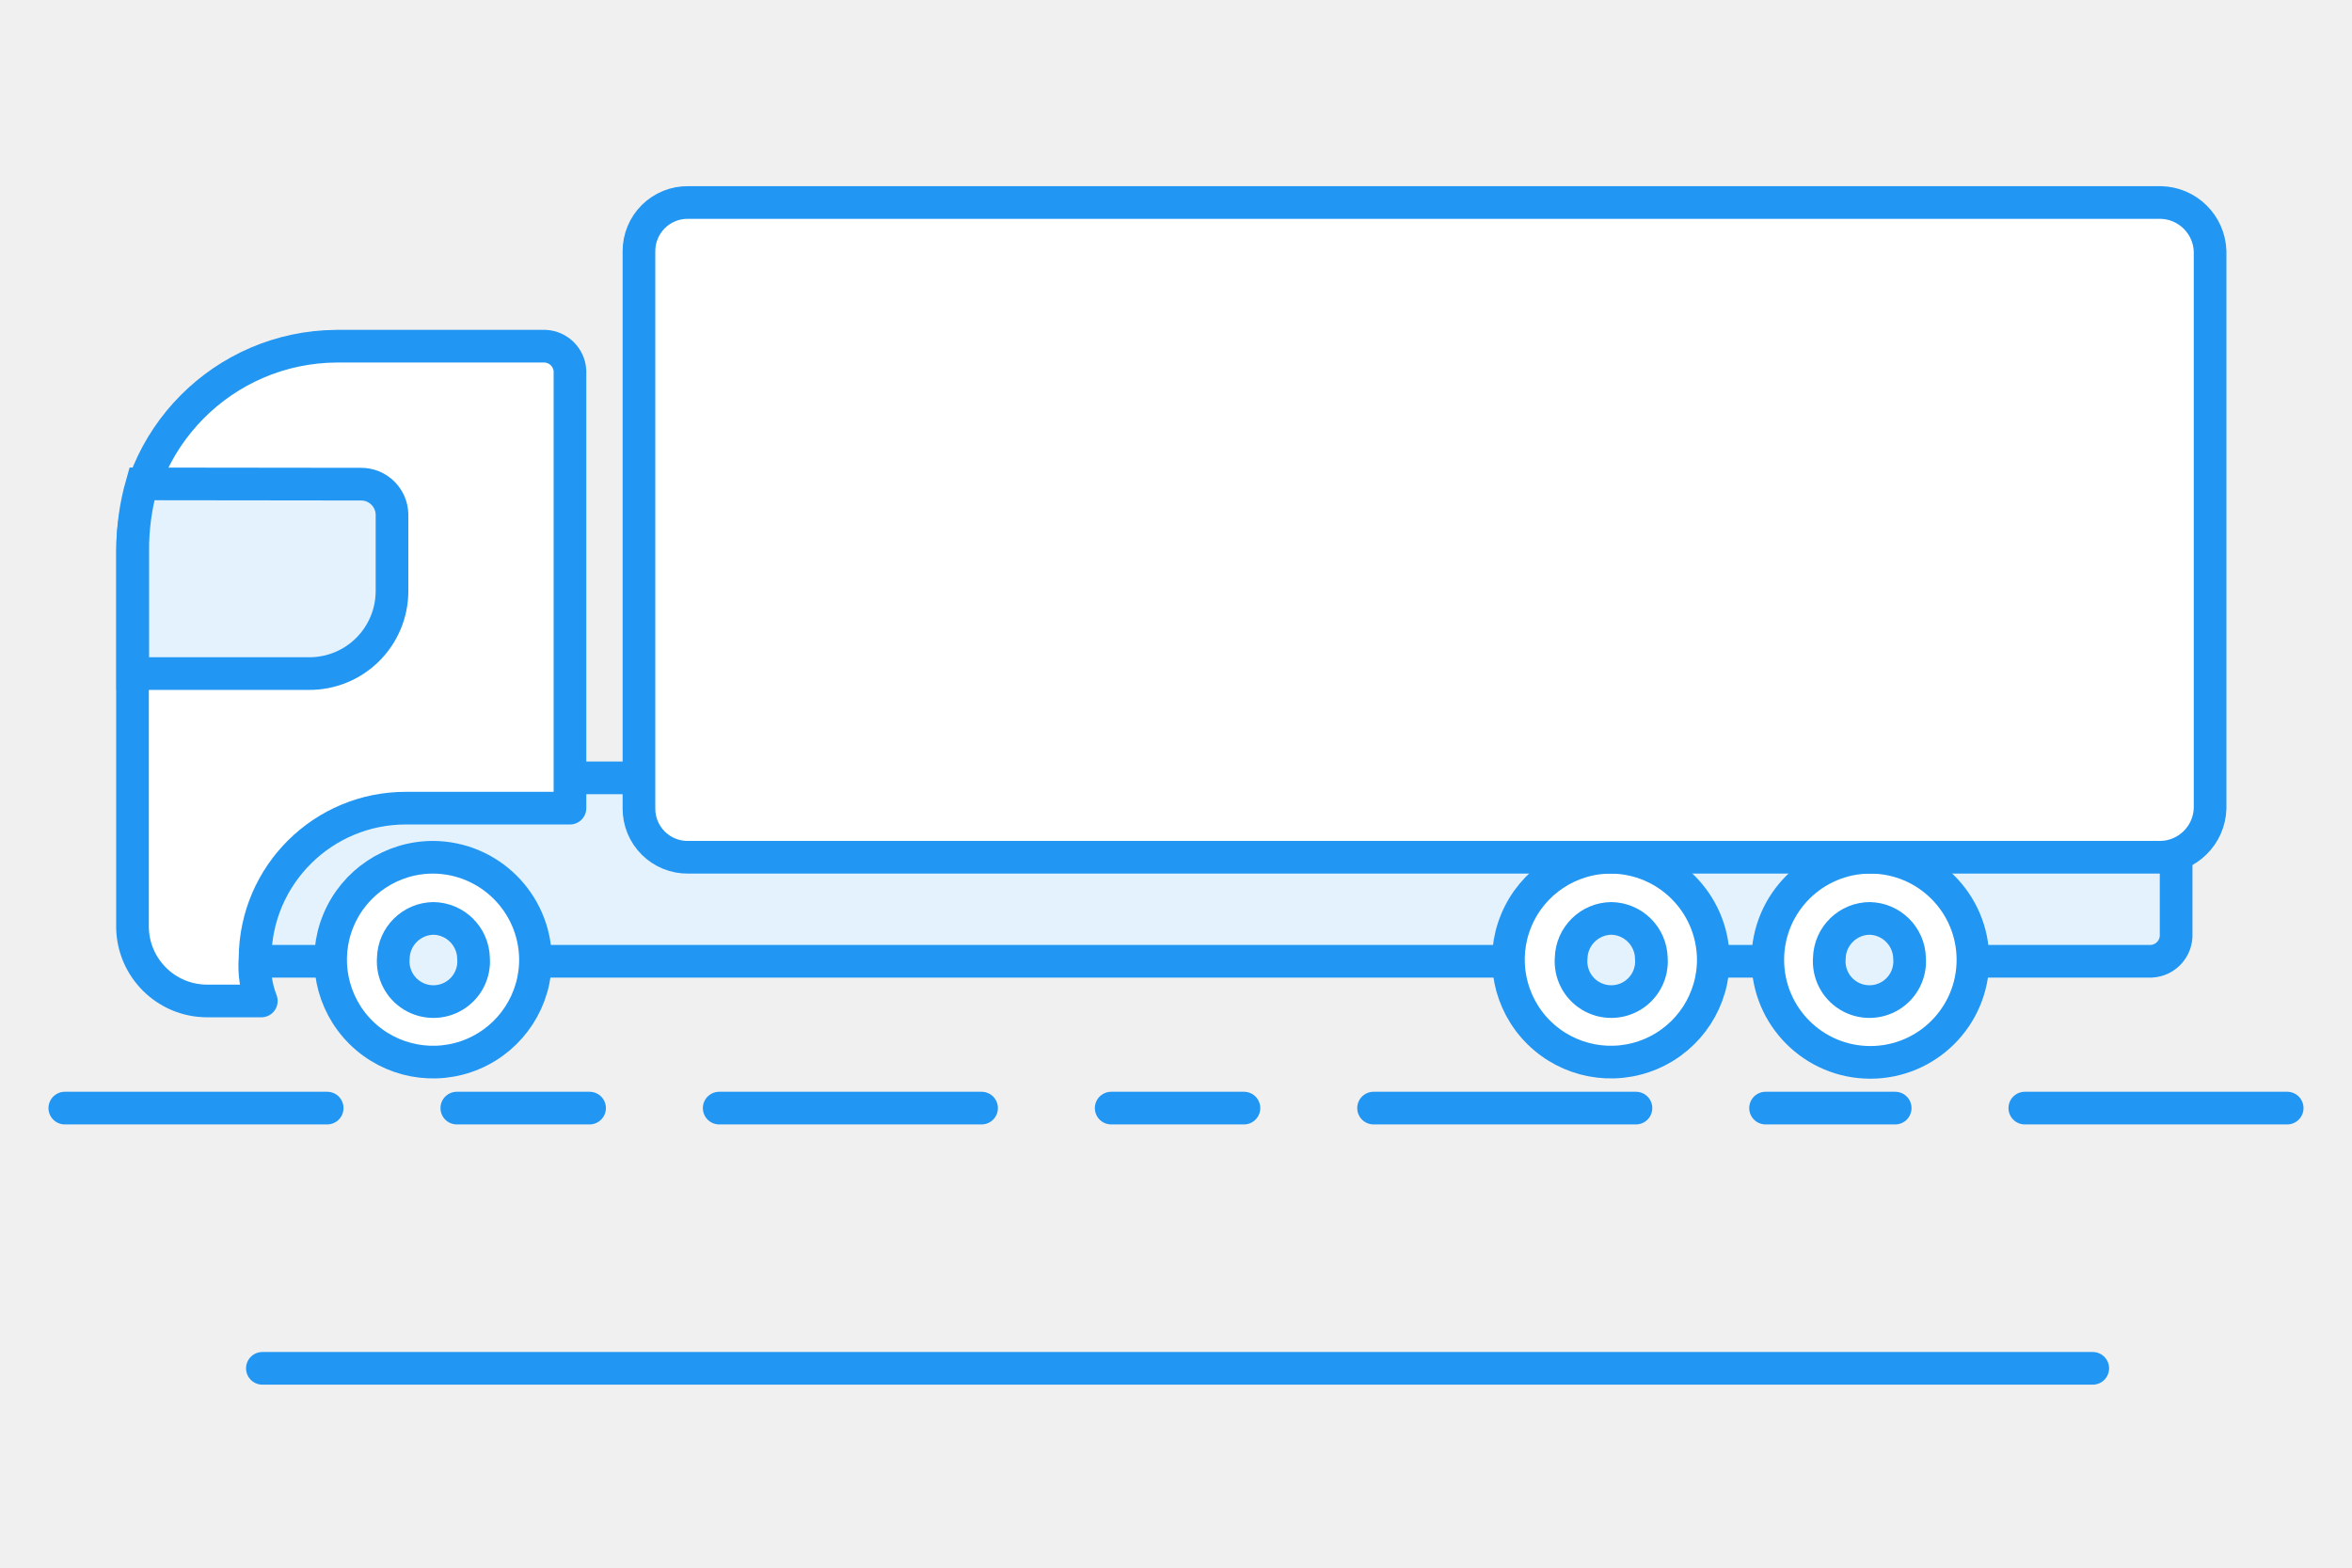
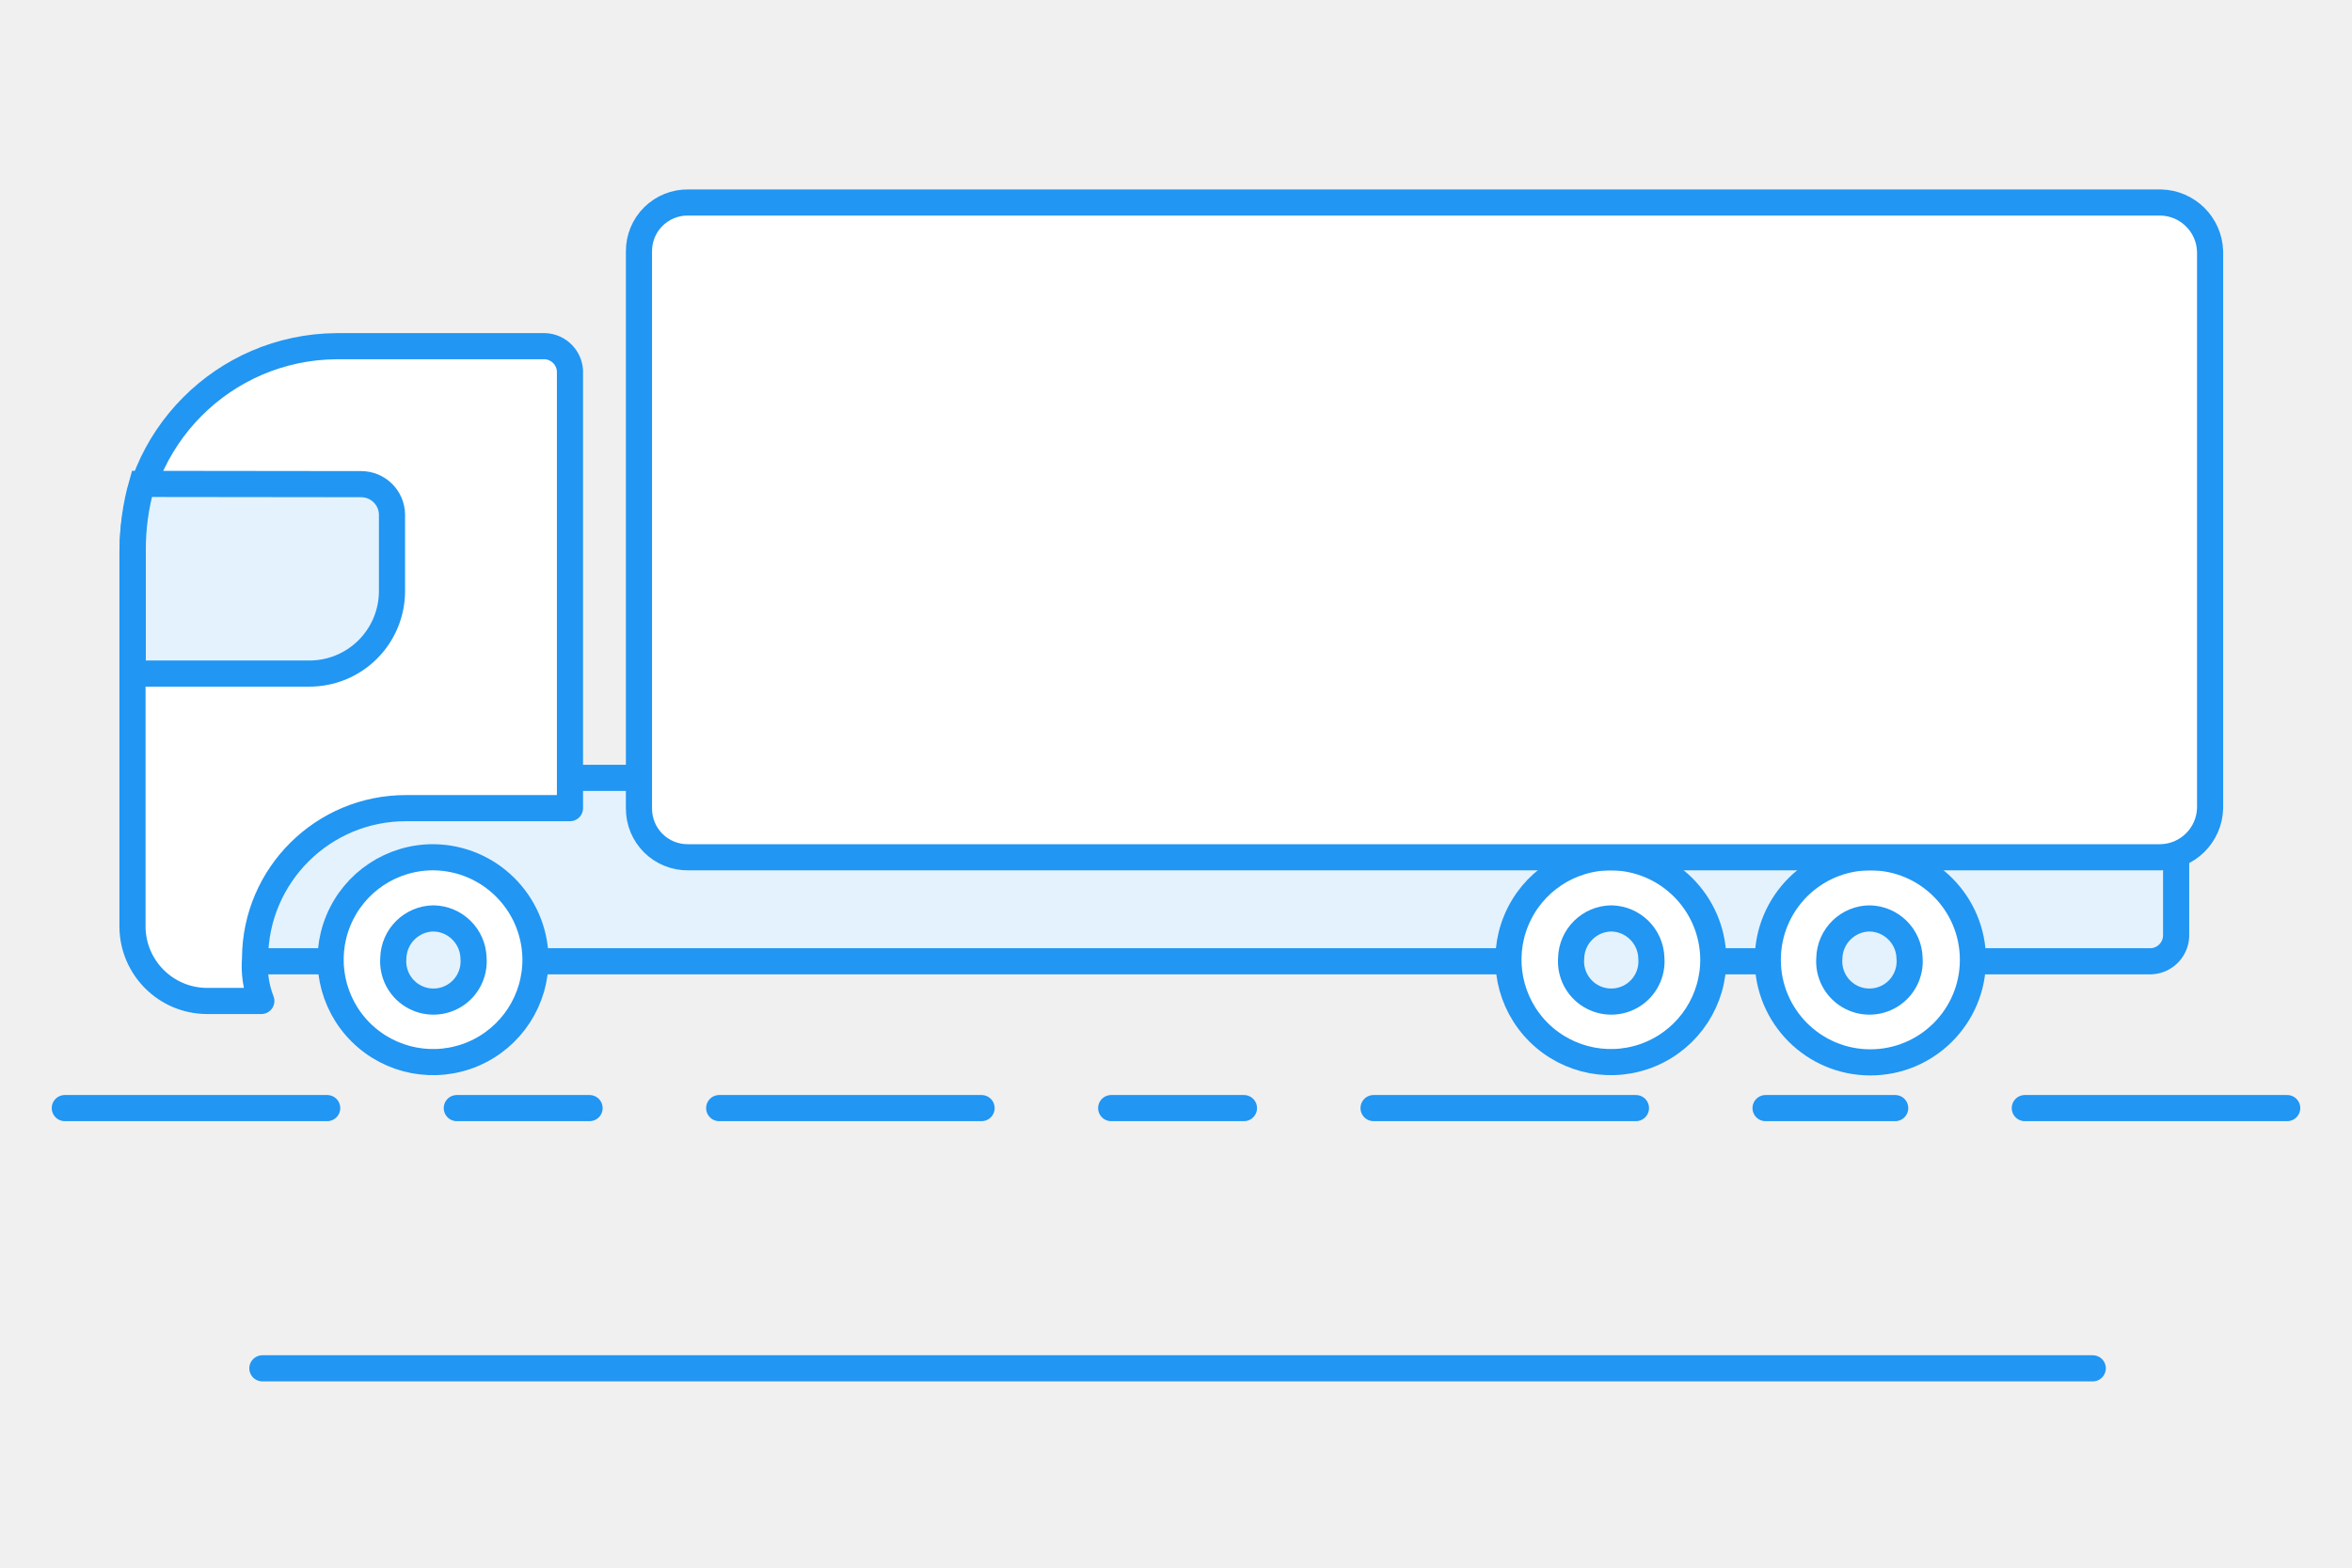
- <svg xmlns="http://www.w3.org/2000/svg" id="4d196b9c-656c-4130-98df-e8cfdfefee2d" data-name="Слой 1" viewBox="0 0 90 60">
-   <line x1="2.48" y1="42.41" x2="12.52" y2="42.41" style="fill:#e6fa08;stroke:#2196f3;stroke-linecap:round;stroke-linejoin:round;stroke-width:1.25px" />
-   <line x1="17.48" y1="42.41" x2="22.56" y2="42.41" style="fill:#e6fa08;stroke:#2196f3;stroke-linecap:round;stroke-linejoin:round;stroke-width:1.25px" />
-   <line x1="27.52" y1="42.41" x2="37.56" y2="42.41" style="fill:#e6fa08;stroke:#2196f3;stroke-linecap:round;stroke-linejoin:round;stroke-width:1.25px" />
-   <line x1="42.52" y1="42.41" x2="47.6" y2="42.41" style="fill:#e6fa08;stroke:#2196f3;stroke-linecap:round;stroke-linejoin:round;stroke-width:1.25px" />
-   <line x1="52.56" y1="42.41" x2="62.6" y2="42.41" style="fill:#e6fa08;stroke:#2196f3;stroke-linecap:round;stroke-linejoin:round;stroke-width:1.25px" />
-   <line x1="67.56" y1="42.41" x2="72.52" y2="42.41" style="fill:#e6fa08;stroke:#2196f3;stroke-linecap:round;stroke-linejoin:round;stroke-width:1.25px" />
-   <line x1="77.48" y1="42.41" x2="87.52" y2="42.41" style="fill:#e6fa08;stroke:#2196f3;stroke-linecap:round;stroke-linejoin:round;stroke-width:1.25px" />
-   <line x1="10.04" y1="52.37" x2="80.08" y2="52.37" style="fill:#e6fa08;stroke:#2196f3;stroke-linecap:round;stroke-linejoin:round;stroke-width:1.25px" />
-   <path d="M9.33,36.79h73a1,1,0,0,0,.94-1.05V30.82a1,1,0,0,0-.94-1.05h-73a1,1,0,0,0-.94,1.05v4.92a1,1,0,0,0,.94,1.05Z" style="fill:#e3f2fd;stroke:#2196f3;stroke-miterlimit:10;stroke-width:1.25px;fill-rule:evenodd" />
-   <path d="M61.66,32.81a3.92,3.92,0,1,0,3.9,3.86,3.94,3.94,0,0,0-3.9-3.86Z" style="fill:#fff;stroke:#2196f3;stroke-miterlimit:10;stroke-width:1.25px;fill-rule:evenodd" />
-   <path d="M71.57,32.81a3.92,3.92,0,1,0,0,7.85,3.92,3.92,0,1,0,0-7.85Z" style="fill:#fff;stroke:#2196f3;stroke-miterlimit:10;stroke-width:1.25px;fill-rule:evenodd" />
-   <path d="M7.91,38.31H10a3.69,3.69,0,0,1-.24-1.64,5.77,5.77,0,0,1,5.79-5.74h6.26V14.19a1,1,0,0,0-.94-.94h-8a7.86,7.86,0,0,0-7.8,7.85V35.5a2.86,2.86,0,0,0,2.83,2.81Z" style="fill:#fff;stroke:#2196f3;stroke-linecap:round;stroke-linejoin:round;stroke-width:1.25px;fill-rule:evenodd" />
-   <path d="M5.43,18.52a9.06,9.06,0,0,0-.35,2.58v4.68h6.73A3.16,3.16,0,0,0,15,22.62V19.7a1.18,1.18,0,0,0-1.18-1.17Z" style="fill:#e3f2fd;stroke:#2196f3;stroke-miterlimit:10;stroke-width:1.25px;fill-rule:evenodd" />
-   <path d="M26.34,32.81H82.68a1.93,1.93,0,0,0,1.89-1.87V9.62a1.93,1.93,0,0,0-1.89-1.87H26.34a1.86,1.86,0,0,0-1.89,1.87V30.94a1.86,1.86,0,0,0,1.89,1.87Z" style="fill:#fff;stroke:#2196f3;stroke-miterlimit:10;stroke-width:1.25px;fill-rule:evenodd" />
-   <path d="M16.59,32.81a3.92,3.92,0,1,0,3.9,3.86,3.94,3.94,0,0,0-3.9-3.86Z" style="fill:#fff;stroke:#2196f3;stroke-miterlimit:10;stroke-width:1.25px;fill-rule:evenodd" />
-   <path d="M16.59,35.15a1.56,1.56,0,0,0-1.54,1.52,1.54,1.54,0,1,0,3.07,0,1.56,1.56,0,0,0-1.54-1.52Z" style="fill:#e3f2fd;stroke:#2196f3;stroke-miterlimit:10;stroke-width:1.25px;fill-rule:evenodd" />
-   <path d="M61.66,35.15a1.56,1.56,0,0,0-1.54,1.52,1.54,1.54,0,1,0,3.07,0,1.56,1.56,0,0,0-1.54-1.52Z" style="fill:#e3f2fd;stroke:#2196f3;stroke-miterlimit:10;stroke-width:1.25px;fill-rule:evenodd" />
-   <path d="M71.57,35.15A1.56,1.56,0,0,0,70,36.67a1.54,1.54,0,1,0,3.07,0,1.56,1.56,0,0,0-1.54-1.52Z" style="fill:#e3f2fd;stroke:#2196f3;stroke-miterlimit:10;stroke-width:1.25px;fill-rule:evenodd" />
+ <svg xmlns="http://www.w3.org/2000/svg" viewBox="0 0 90 60">
+   <g id="5dd9910e-09a1-47a9-b9a5-6d117721db09" data-name="car">
+     <line x1="2.48" y1="42.41" x2="12.52" y2="42.41" style="fill:#e6fa08;stroke:#2196f3;stroke-linecap:round;stroke-linejoin:round" />
+     <line x1="17.48" y1="42.41" x2="22.56" y2="42.41" style="fill:#e6fa08;stroke:#2196f3;stroke-linecap:round;stroke-linejoin:round" />
+     <line x1="27.52" y1="42.41" x2="37.56" y2="42.41" style="fill:#e6fa08;stroke:#2196f3;stroke-linecap:round;stroke-linejoin:round" />
+     <line x1="42.52" y1="42.41" x2="47.6" y2="42.41" style="fill:#e6fa08;stroke:#2196f3;stroke-linecap:round;stroke-linejoin:round" />
+     <line x1="52.56" y1="42.41" x2="62.6" y2="42.41" style="fill:#e6fa08;stroke:#2196f3;stroke-linecap:round;stroke-linejoin:round" />
+     <line x1="67.56" y1="42.41" x2="72.52" y2="42.41" style="fill:#e6fa08;stroke:#2196f3;stroke-linecap:round;stroke-linejoin:round" />
+     <line x1="77.48" y1="42.41" x2="87.52" y2="42.41" style="fill:#e6fa08;stroke:#2196f3;stroke-linecap:round;stroke-linejoin:round" />
+     <line x1="10.04" y1="52.37" x2="80.08" y2="52.37" style="fill:#e6fa08;stroke:#2196f3;stroke-linecap:round;stroke-linejoin:round" />
+     <path d="M9.33,36.79h73a1,1,0,0,0,.94-1.05V30.82a1,1,0,0,0-.94-1.05h-73a1,1,0,0,0-.94,1.05v4.92a1,1,0,0,0,.94,1.05Z" style="fill:#e3f2fd;stroke:#2196f3;stroke-miterlimit:10;fill-rule:evenodd" />
+     <path d="M61.66,32.81a3.92,3.92,0,1,0,3.9,3.86,3.94,3.94,0,0,0-3.9-3.86Z" style="fill:#fff;stroke:#2196f3;stroke-miterlimit:10;fill-rule:evenodd" />
+     <path d="M71.57,32.81a3.92,3.92,0,1,0,0,7.85,3.92,3.92,0,1,0,0-7.85Z" style="fill:#fff;stroke:#2196f3;stroke-miterlimit:10;fill-rule:evenodd" />
+     <path d="M7.91,38.31H10a3.69,3.69,0,0,1-.24-1.64,5.77,5.77,0,0,1,5.79-5.74h6.26V14.19a1,1,0,0,0-.94-.94h-8a7.86,7.86,0,0,0-7.8,7.85V35.5a2.86,2.86,0,0,0,2.83,2.81Z" style="fill:#fff;stroke:#2196f3;stroke-linecap:round;stroke-linejoin:round;fill-rule:evenodd" />
+     <path d="M5.43,18.52a9.06,9.06,0,0,0-.35,2.58v4.68h6.73A3.16,3.16,0,0,0,15,22.62V19.7a1.18,1.18,0,0,0-1.18-1.17Z" style="fill:#e3f2fd;stroke:#2196f3;stroke-miterlimit:10;fill-rule:evenodd" />
+     <path d="M26.34,32.81H82.68a1.93,1.93,0,0,0,1.89-1.87V9.62a1.93,1.93,0,0,0-1.89-1.87H26.34a1.86,1.86,0,0,0-1.89,1.87V30.94a1.86,1.86,0,0,0,1.89,1.87Z" style="fill:#fff;stroke:#2196f3;stroke-miterlimit:10;fill-rule:evenodd" />
+     <path d="M16.59,32.81a3.92,3.92,0,1,0,3.9,3.86,3.94,3.94,0,0,0-3.9-3.86Z" style="fill:#fff;stroke:#2196f3;stroke-miterlimit:10;fill-rule:evenodd" />
+     <path d="M16.59,35.15a1.56,1.56,0,0,0-1.54,1.52,1.54,1.54,0,1,0,3.07,0,1.56,1.56,0,0,0-1.54-1.52Z" style="fill:#e3f2fd;stroke:#2196f3;stroke-miterlimit:10;fill-rule:evenodd" />
+     <path d="M61.66,35.15a1.56,1.56,0,0,0-1.54,1.52,1.54,1.54,0,1,0,3.07,0,1.56,1.56,0,0,0-1.54-1.52Z" style="fill:#e3f2fd;stroke:#2196f3;stroke-miterlimit:10;fill-rule:evenodd" />
+     <path d="M71.57,35.15A1.56,1.56,0,0,0,70,36.67a1.54,1.54,0,1,0,3.07,0,1.56,1.56,0,0,0-1.54-1.52Z" style="fill:#e3f2fd;stroke:#2196f3;stroke-miterlimit:10;fill-rule:evenodd" />
+   </g>
</svg>
